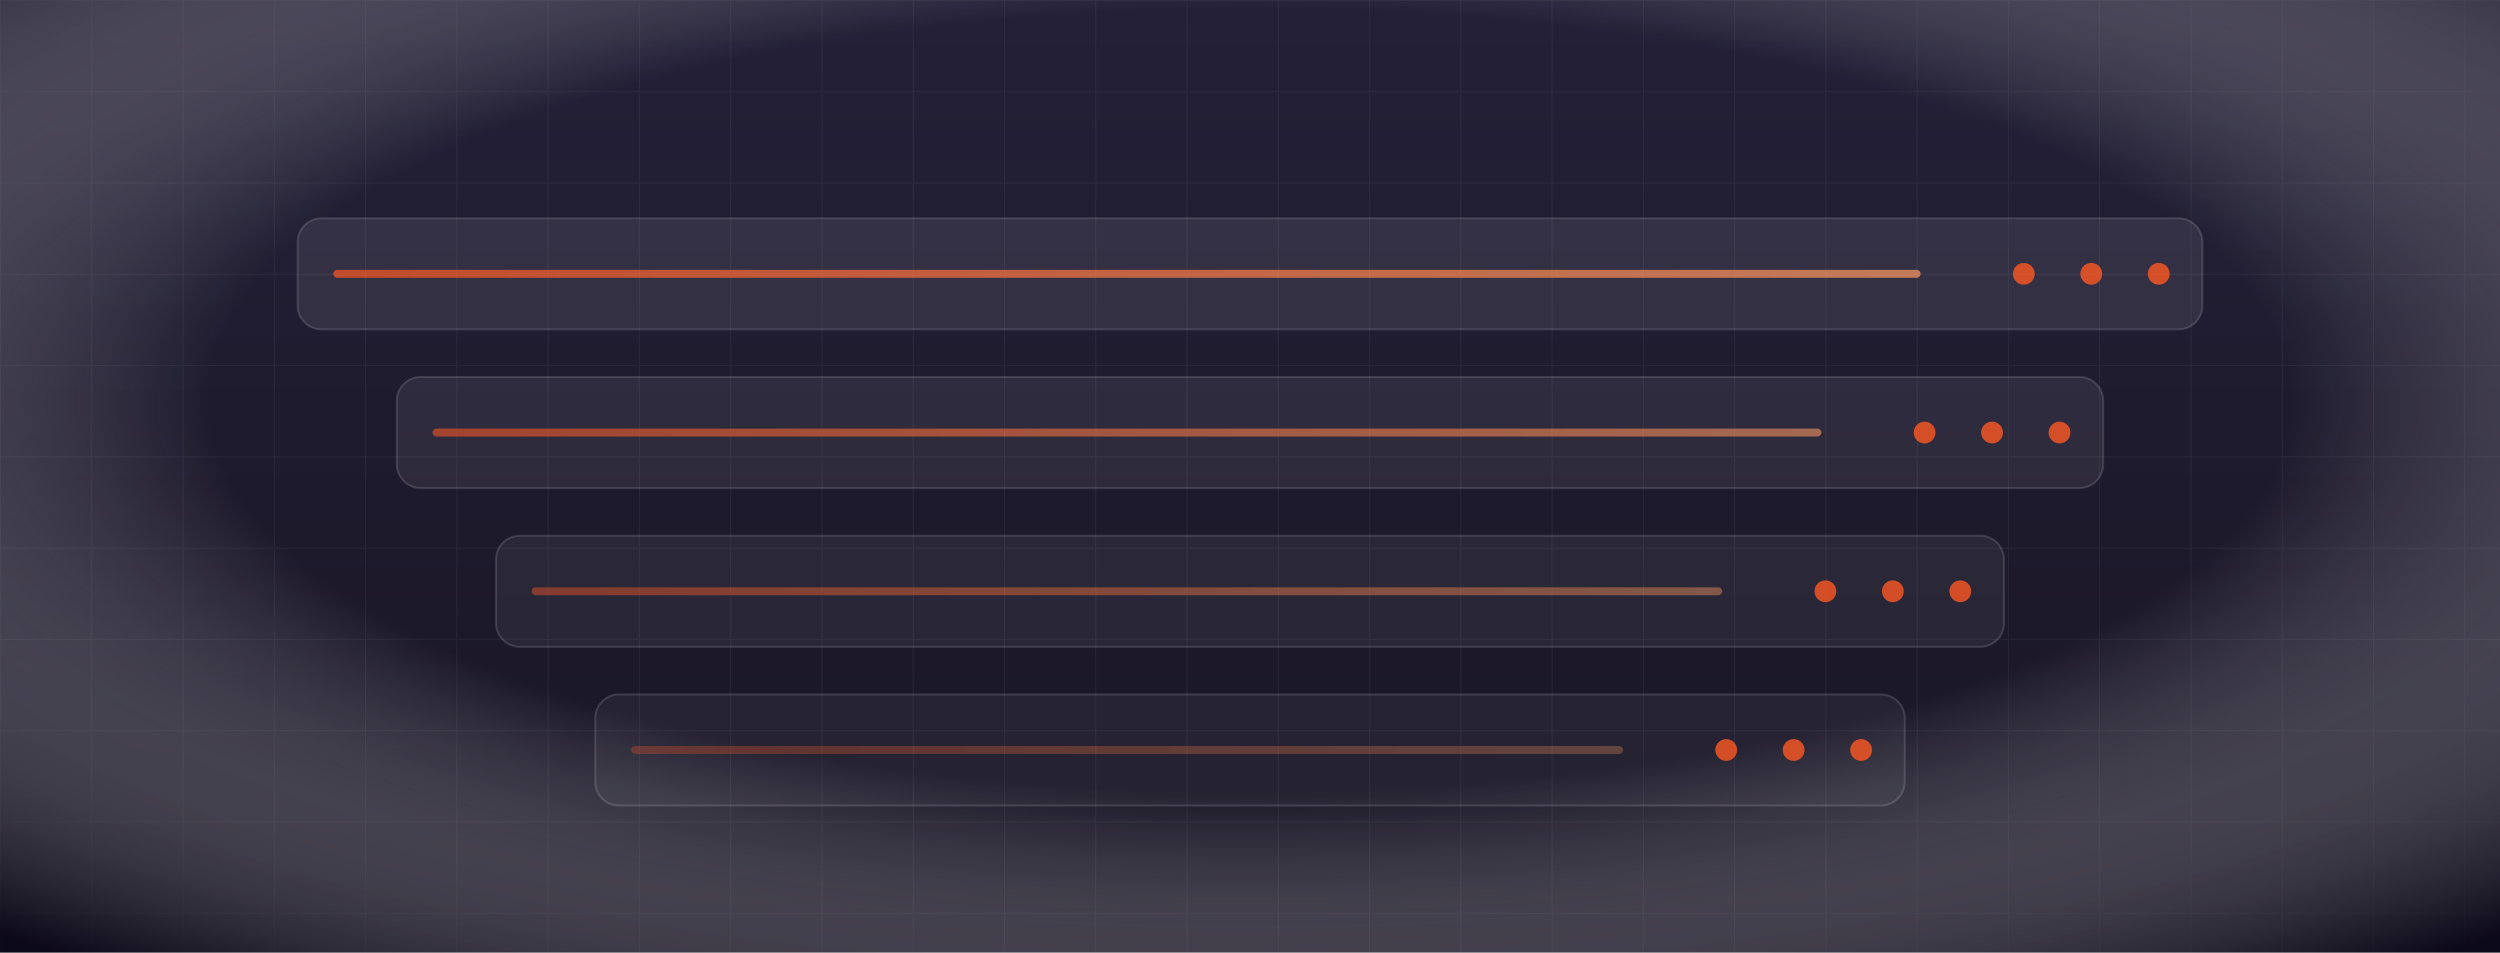
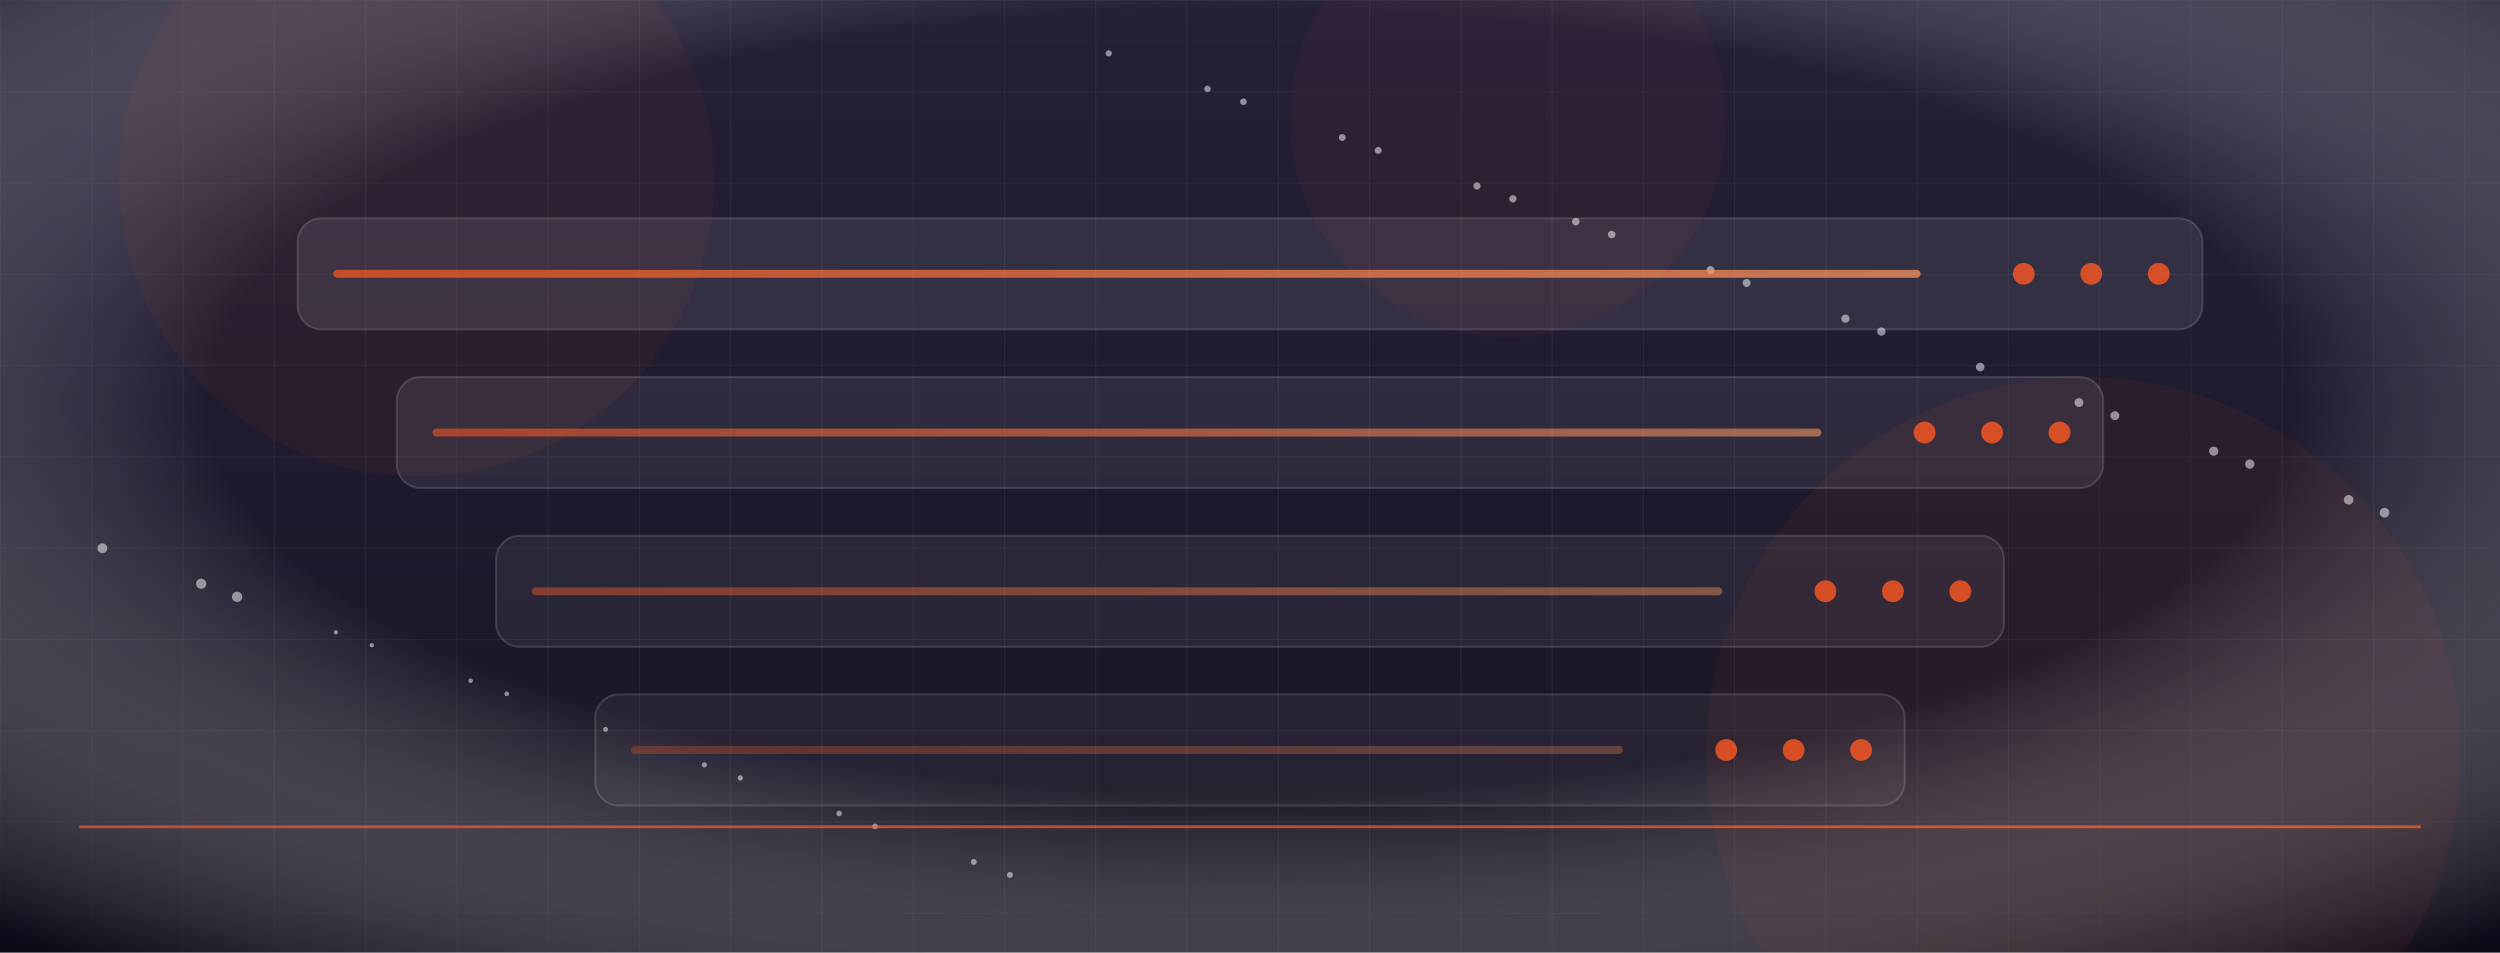
<svg xmlns="http://www.w3.org/2000/svg" viewBox="0 0 1260 480" preserveAspectRatio="xMidYMid slice" width="1260" height="480">
  <defs>
    <linearGradient id="bg" x1="0" y1="0" x2="0" y2="1">
      <stop offset="0" stop-color="#18142D" />
      <stop offset="1" stop-color="#0C0918" />
    </linearGradient>
    <linearGradient id="acc" x1="0" y1="0" x2="1" y2="0">
      <stop offset="0" stop-color="#FE5722" />
      <stop offset="1" stop-color="#FF9A62" />
    </linearGradient>
    <linearGradient id="accv" x1="0" y1="0" x2="0" y2="1">
      <stop offset="0" stop-color="#FE5722" />
      <stop offset="1" stop-color="#FF9A62" />
    </linearGradient>
    <radialGradient id="vig" cx="0.5" cy="0.42" r="0.75">
      <stop offset="0.55" stop-color="#FFFFFF" stop-opacity="0.05" />
      <stop offset="1" stop-color="#0C0918" stop-opacity="0.85" />
    </radialGradient>
    <filter id="glow" x="-60%" y="-60%" width="220%" height="220%">
      <feGaussianBlur stdDeviation="6" result="b" />
      <feMerge>
        <feMergeNode in="b" />
        <feMergeNode in="SourceGraphic" />
      </feMerge>
    </filter>
    <filter id="glow2" x="-80%" y="-80%" width="260%" height="260%">
      <feGaussianBlur stdDeviation="12" result="b" />
      <feMerge>
        <feMergeNode in="b" />
        <feMergeNode in="SourceGraphic" />
      </feMerge>
    </filter>
    <pattern id="grid" width="46" height="46" patternUnits="userSpaceOnUse">
      <path d="M46 0H0V46" fill="none" stroke="#FFFFFF" stroke-opacity="0.05" stroke-width="1" />
    </pattern>
  </defs>
  <rect width="1260" height="480" fill="url(#bg)" />
  <rect width="1260" height="480" fill="url(#grid)" />
  <rect width="1260" height="480" fill="url(#vig)" />
+   <circle cx="210" cy="90" r="150" fill="#FE5722" fill-opacity="0.05" />
+   <circle cx="1050" cy="380" r="190" fill="#FE5722" fill-opacity="0.055" />
+   <circle cx="760" cy="60" r="110" fill="#FE5722" fill-opacity="0.045" />
+   <g>
+     <circle cx="794.2" cy="111.7" r="1.89" fill="#FFFFFF" fill-opacity="0.5">
+       <animate attributeName="opacity" values="0.5;0.08;0.5" dur="3.3s" begin="2.9s" repeatCount="indefinite" />
+     </circle>
+     <circle cx="1047.8" cy="202.9" r="2.23" fill="#FFFFFF" fill-opacity="0.5">
+       <animate attributeName="opacity" values="0.5;0.08;0.5" dur="4.1s" begin="0.4s" repeatCount="indefinite" />
+     </circle>
+     <circle cx="101.4" cy="294.2" r="2.57" fill="#FFFFFF" fill-opacity="0.5">
+       <animate attributeName="opacity" values="0.5;0.08;0.5" dur="4.8s" begin="1.0s" repeatCount="indefinite" />
+     </circle>
+     <circle cx="355.0" cy="385.5" r="1.31" fill="#FFFFFF" fill-opacity="0.5">
+       <animate attributeName="opacity" values="0.5;0.08;0.5" dur="5.5s" begin="1.7s" repeatCount="indefinite" />
+     </circle>
+     <circle cx="608.6" cy="44.8" r="1.64" fill="#FFFFFF" fill-opacity="0.5">
+       <animate attributeName="opacity" values="0.5;0.08;0.5" dur="2.8s" begin="2.4s" repeatCount="indefinite" />
+     </circle>
+     <circle cx="862.1" cy="136.1" r="1.98" fill="#FFFFFF" fill-opacity="0.5">
+       <animate attributeName="opacity" values="0.5;0.08;0.5" dur="3.5s" begin="3.1s" repeatCount="indefinite" />
+     </circle>
+     <circle cx="1115.7" cy="227.4" r="2.32" fill="#FFFFFF" fill-opacity="0.5">
+       <animate attributeName="opacity" values="0.5;0.08;0.5" dur="4.3s" begin="0.5s" repeatCount="indefinite" />
+     </circle>
+     <circle cx="169.3" cy="318.7" r="1.06" fill="#FFFFFF" fill-opacity="0.5">
+       <animate attributeName="opacity" values="0.5;0.08;0.5" dur="5.0s" begin="1.2s" repeatCount="indefinite" />
+     </circle>
+     <circle cx="422.9" cy="410.0" r="1.4" fill="#FFFFFF" fill-opacity="0.5">
+       <animate attributeName="opacity" values="0.5;0.08;0.5" dur="2.3s" begin="1.9s" repeatCount="indefinite" />
+     </circle>
+     <circle cx="676.5" cy="69.3" r="1.74" fill="#FFFFFF" fill-opacity="0.5">
+       <animate attributeName="opacity" values="0.5;0.08;0.5" dur="3.0s" begin="2.6s" repeatCount="indefinite" />
+     </circle>
+     <circle cx="930.1" cy="160.6" r="2.07" fill="#FFFFFF" fill-opacity="0.5">
+       <animate attributeName="opacity" values="0.5;0.08;0.5" dur="3.7s" begin="0.0s" repeatCount="indefinite" />
+     </circle>
+     <circle cx="1183.7" cy="251.9" r="2.41" fill="#FFFFFF" fill-opacity="0.5">
+       <animate attributeName="opacity" values="0.5;0.08;0.5" dur="4.4s" begin="0.7s" repeatCount="indefinite" />
+     </circle>
+     <circle cx="237.2" cy="343.1" r="1.15" fill="#FFFFFF" fill-opacity="0.5">
+       <animate attributeName="opacity" values="0.5;0.08;0.5" dur="5.2s" begin="1.4s" repeatCount="indefinite" />
+     </circle>
+     <circle cx="490.8" cy="434.4" r="1.49" fill="#FFFFFF" fill-opacity="0.5">
+       <animate attributeName="opacity" values="0.5;0.08;0.5" dur="2.5s" begin="2.1s" repeatCount="indefinite" />
+     </circle>
+     <circle cx="744.4" cy="93.7" r="1.83" fill="#FFFFFF" fill-opacity="0.5">
+       <animate attributeName="opacity" values="0.5;0.08;0.5" dur="3.2s" begin="2.8s" repeatCount="indefinite" />
+     </circle>
+     <circle cx="998.0" cy="185.0" r="2.16" fill="#FFFFFF" fill-opacity="0.5">
+       <animate attributeName="opacity" values="0.5;0.08;0.5" dur="3.9s" begin="0.2s" repeatCount="indefinite" />
+     </circle>
+     <circle cx="51.6" cy="276.3" r="2.5" fill="#FFFFFF" fill-opacity="0.5">
+       <animate attributeName="opacity" values="0.5;0.08;0.5" dur="4.6s" begin="0.9s" repeatCount="indefinite" />
+     </circle>
+     <circle cx="305.2" cy="367.6" r="1.24" fill="#FFFFFF" fill-opacity="0.5">
+       <animate attributeName="opacity" values="0.5;0.08;0.5" dur="5.4s" begin="1.6s" repeatCount="indefinite" />
+     </circle>
+     <circle cx="558.8" cy="26.9" r="1.58" fill="#FFFFFF" fill-opacity="0.5">
+       <animate attributeName="opacity" values="0.5;0.08;0.5" dur="2.7s" begin="2.3s" repeatCount="indefinite" />
+     </circle>
+     <circle cx="812.3" cy="118.2" r="1.92" fill="#FFFFFF" fill-opacity="0.5">
+       <animate attributeName="opacity" values="0.5;0.08;0.5" dur="3.4s" begin="2.9s" repeatCount="indefinite" />
+     </circle>
+     <circle cx="1065.9" cy="209.5" r="2.25" fill="#FFFFFF" fill-opacity="0.5">
+       <animate attributeName="opacity" values="0.5;0.08;0.5" dur="4.1s" begin="0.4s" repeatCount="indefinite" />
+     </circle>
+     <circle cx="119.5" cy="300.8" r="2.59" fill="#FFFFFF" fill-opacity="0.5">
+       <animate attributeName="opacity" values="0.5;0.08;0.5" dur="4.8s" begin="1.1s" repeatCount="indefinite" />
+     </circle>
+     <circle cx="373.1" cy="392.1" r="1.33" fill="#FFFFFF" fill-opacity="0.5">
+       <animate attributeName="opacity" values="0.5;0.08;0.5" dur="5.5s" begin="1.8s" repeatCount="indefinite" />
+     </circle>
+     <circle cx="626.7" cy="51.3" r="1.67" fill="#FFFFFF" fill-opacity="0.5">
+       <animate attributeName="opacity" values="0.5;0.08;0.5" dur="2.9s" begin="2.4s" repeatCount="indefinite" />
+     </circle>
+     <circle cx="880.3" cy="142.6" r="2.01" fill="#FFFFFF" fill-opacity="0.5">
+       <animate attributeName="opacity" values="0.5;0.08;0.5" dur="3.6s" begin="3.1s" repeatCount="indefinite" />
+     </circle>
+     <circle cx="1133.9" cy="233.9" r="2.35" fill="#FFFFFF" fill-opacity="0.5">
+       <animate attributeName="opacity" values="0.5;0.08;0.5" dur="4.3s" begin="0.6s" repeatCount="indefinite" />
+     </circle>
+     <circle cx="187.4" cy="325.2" r="1.08" fill="#FFFFFF" fill-opacity="0.5">
+       <animate attributeName="opacity" values="0.5;0.08;0.5" dur="5.0s" begin="1.3s" repeatCount="indefinite" />
+     </circle>
+     <circle cx="441.0" cy="416.5" r="1.42" fill="#FFFFFF" fill-opacity="0.5">
+       <animate attributeName="opacity" values="0.5;0.08;0.5" dur="2.3s" begin="1.9s" repeatCount="indefinite" />
+     </circle>
+     <circle cx="694.6" cy="75.8" r="1.76" fill="#FFFFFF" fill-opacity="0.5">
+       <animate attributeName="opacity" values="0.5;0.08;0.5" dur="3.1s" begin="2.6s" repeatCount="indefinite" />
+     </circle>
+     <circle cx="948.2" cy="167.1" r="2.1" fill="#FFFFFF" fill-opacity="0.5">
+       <animate attributeName="opacity" values="0.5;0.08;0.5" dur="3.8s" begin="0.1s" repeatCount="indefinite" />
+     </circle>
+     <circle cx="1201.8" cy="258.4" r="2.44" fill="#FFFFFF" fill-opacity="0.5">
+       <animate attributeName="opacity" values="0.5;0.08;0.5" dur="4.5s" begin="0.8s" repeatCount="indefinite" />
+     </circle>
+     <circle cx="255.4" cy="349.7" r="1.17" fill="#FFFFFF" fill-opacity="0.5">
+       <animate attributeName="opacity" values="0.5;0.08;0.5" dur="5.2s" begin="1.4s" repeatCount="indefinite" />
+     </circle>
+     <circle cx="509.0" cy="441.0" r="1.51" fill="#FFFFFF" fill-opacity="0.5">
+       <animate attributeName="opacity" values="0.5;0.08;0.5" dur="2.5s" begin="2.1s" repeatCount="indefinite" />
+     </circle>
+     <circle cx="762.5" cy="100.2" r="1.85" fill="#FFFFFF" fill-opacity="0.5">
+       <animate attributeName="opacity" values="0.5;0.08;0.5" dur="3.2s" begin="2.8s" repeatCount="indefinite" />
+     </circle>
+   </g>
+   <rect x="40" y="416" width="1180" height="1.4" fill="url(#acc)" opacity="0.35" />
+   <rect x="40" y="416" width="1180" height="1.4" fill="#FE5722" opacity="0.5">
+     <animate attributeName="width" values="0;1180;0" dur="9s" repeatCount="indefinite" />
+   </rect>
+   <rect x="-140" y="0" width="140" height="480" fill="url(#acc)" opacity="0.05">
+     <animate attributeName="x" values="-140;1280" dur="11s" repeatCount="indefinite" />
+   </rect>
  <rect x="300" y="350" width="660" height="56" rx="12" fill="#FFFFFF" fill-opacity="0.05" stroke="#FFFFFF" stroke-opacity="0.14" stroke-width="1" />
  <rect x="318" y="376.0" width="500" height="4" rx="2" fill="url(#acc)" opacity="0.28">
    <animate attributeName="width" values="500;570;500" dur="5s" repeatCount="indefinite" />
  </rect>
  <circle cx="870" cy="378.0" r="5.5" fill="#FE5722" opacity="0.8">
    <animate attributeName="opacity" values="0.85;0.25;0.85" dur="2.4s" begin="0.0s" repeatCount="indefinite" />
  </circle>
  <circle cx="904" cy="378.0" r="5.5" fill="#FE5722" opacity="0.8">
    <animate attributeName="opacity" values="0.85;0.25;0.85" dur="2.4s" begin="0.4s" repeatCount="indefinite" />
  </circle>
  <circle cx="938" cy="378.0" r="5.5" fill="#FE5722" opacity="0.8">
    <animate attributeName="opacity" values="0.85;0.25;0.85" dur="2.4s" begin="0.8s" repeatCount="indefinite" />
  </circle>
  <rect x="250" y="270" width="760" height="56" rx="12" fill="#FFFFFF" fill-opacity="0.062" stroke="#FFFFFF" stroke-opacity="0.14" stroke-width="1" />
  <rect x="268" y="296.0" width="600" height="4" rx="2" fill="url(#acc)" opacity="0.42">
    <animate attributeName="width" values="600;670;600" dur="6s" repeatCount="indefinite" />
  </rect>
  <circle cx="920" cy="298.0" r="5.5" fill="#FE5722" opacity="0.8">
    <animate attributeName="opacity" values="0.85;0.25;0.85" dur="2.4s" begin="0.3s" repeatCount="indefinite" />
  </circle>
  <circle cx="954" cy="298.0" r="5.5" fill="#FE5722" opacity="0.8">
    <animate attributeName="opacity" values="0.85;0.25;0.85" dur="2.4s" begin="0.7s" repeatCount="indefinite" />
  </circle>
  <circle cx="988" cy="298.0" r="5.5" fill="#FE5722" opacity="0.8">
    <animate attributeName="opacity" values="0.85;0.25;0.85" dur="2.4s" begin="1.1s" repeatCount="indefinite" />
  </circle>
  <rect x="200" y="190" width="860" height="56" rx="12" fill="#FFFFFF" fill-opacity="0.074" stroke="#FFFFFF" stroke-opacity="0.14" stroke-width="1" />
  <rect x="218" y="216.0" width="700" height="4" rx="2" fill="url(#acc)" opacity="0.56">
    <animate attributeName="width" values="700;770;700" dur="7s" repeatCount="indefinite" />
  </rect>
  <circle cx="970" cy="218.0" r="5.5" fill="#FE5722" opacity="0.8">
    <animate attributeName="opacity" values="0.85;0.25;0.85" dur="2.4s" begin="0.6s" repeatCount="indefinite" />
  </circle>
  <circle cx="1004" cy="218.0" r="5.5" fill="#FE5722" opacity="0.8">
    <animate attributeName="opacity" values="0.85;0.25;0.85" dur="2.4s" begin="1.0s" repeatCount="indefinite" />
  </circle>
  <circle cx="1038" cy="218.0" r="5.5" fill="#FE5722" opacity="0.8">
    <animate attributeName="opacity" values="0.85;0.25;0.85" dur="2.4s" begin="1.4s" repeatCount="indefinite" />
  </circle>
  <rect x="150" y="110" width="960" height="56" rx="12" fill="#FFFFFF" fill-opacity="0.086" stroke="#FFFFFF" stroke-opacity="0.14" stroke-width="1" />
  <rect x="168" y="136.0" width="800" height="4" rx="2" fill="url(#acc)" opacity="0.7">
    <animate attributeName="width" values="800;870;800" dur="8s" repeatCount="indefinite" />
  </rect>
  <circle cx="1020" cy="138.0" r="5.5" fill="#FE5722" opacity="0.8">
    <animate attributeName="opacity" values="0.85;0.25;0.85" dur="2.4s" begin="0.9s" repeatCount="indefinite" />
  </circle>
  <circle cx="1054" cy="138.0" r="5.5" fill="#FE5722" opacity="0.8">
    <animate attributeName="opacity" values="0.85;0.25;0.85" dur="2.4s" begin="1.3s" repeatCount="indefinite" />
  </circle>
  <circle cx="1088" cy="138.0" r="5.5" fill="#FE5722" opacity="0.8">
    <animate attributeName="opacity" values="0.85;0.25;0.85" dur="2.4s" begin="1.7s" repeatCount="indefinite" />
  </circle>
  <line x1="210" y1="90" x2="210" y2="150" stroke="#FE5722" stroke-opacity="0.0" stroke-width="3" stroke-dasharray="4 14">
    <animate attributeName="stroke-opacity" values="0;0.7;0" dur="2.8s" begin="0.0s" repeatCount="indefinite" />
  </line>
  <line x1="340" y1="90" x2="340" y2="150" stroke="#FE5722" stroke-opacity="0.0" stroke-width="3" stroke-dasharray="4 14">
    <animate attributeName="stroke-opacity" values="0;0.7;0" dur="2.8s" begin="0.3s" repeatCount="indefinite" />
  </line>
  <line x1="470" y1="90" x2="470" y2="150" stroke="#FE5722" stroke-opacity="0.0" stroke-width="3" stroke-dasharray="4 14">
    <animate attributeName="stroke-opacity" values="0;0.7;0" dur="2.8s" begin="0.7s" repeatCount="indefinite" />
  </line>
  <line x1="600" y1="90" x2="600" y2="150" stroke="#FE5722" stroke-opacity="0.0" stroke-width="3" stroke-dasharray="4 14">
    <animate attributeName="stroke-opacity" values="0;0.7;0" dur="2.8s" begin="1.0s" repeatCount="indefinite" />
  </line>
  <line x1="730" y1="90" x2="730" y2="150" stroke="#FE5722" stroke-opacity="0.0" stroke-width="3" stroke-dasharray="4 14">
    <animate attributeName="stroke-opacity" values="0;0.7;0" dur="2.8s" begin="1.4s" repeatCount="indefinite" />
  </line>
  <line x1="860" y1="90" x2="860" y2="150" stroke="#FE5722" stroke-opacity="0.0" stroke-width="3" stroke-dasharray="4 14">
    <animate attributeName="stroke-opacity" values="0;0.7;0" dur="2.8s" begin="1.8s" repeatCount="indefinite" />
  </line>
  <line x1="990" y1="90" x2="990" y2="150" stroke="#FE5722" stroke-opacity="0.0" stroke-width="3" stroke-dasharray="4 14">
    <animate attributeName="stroke-opacity" values="0;0.7;0" dur="2.8s" begin="2.1s" repeatCount="indefinite" />
  </line>
</svg>
